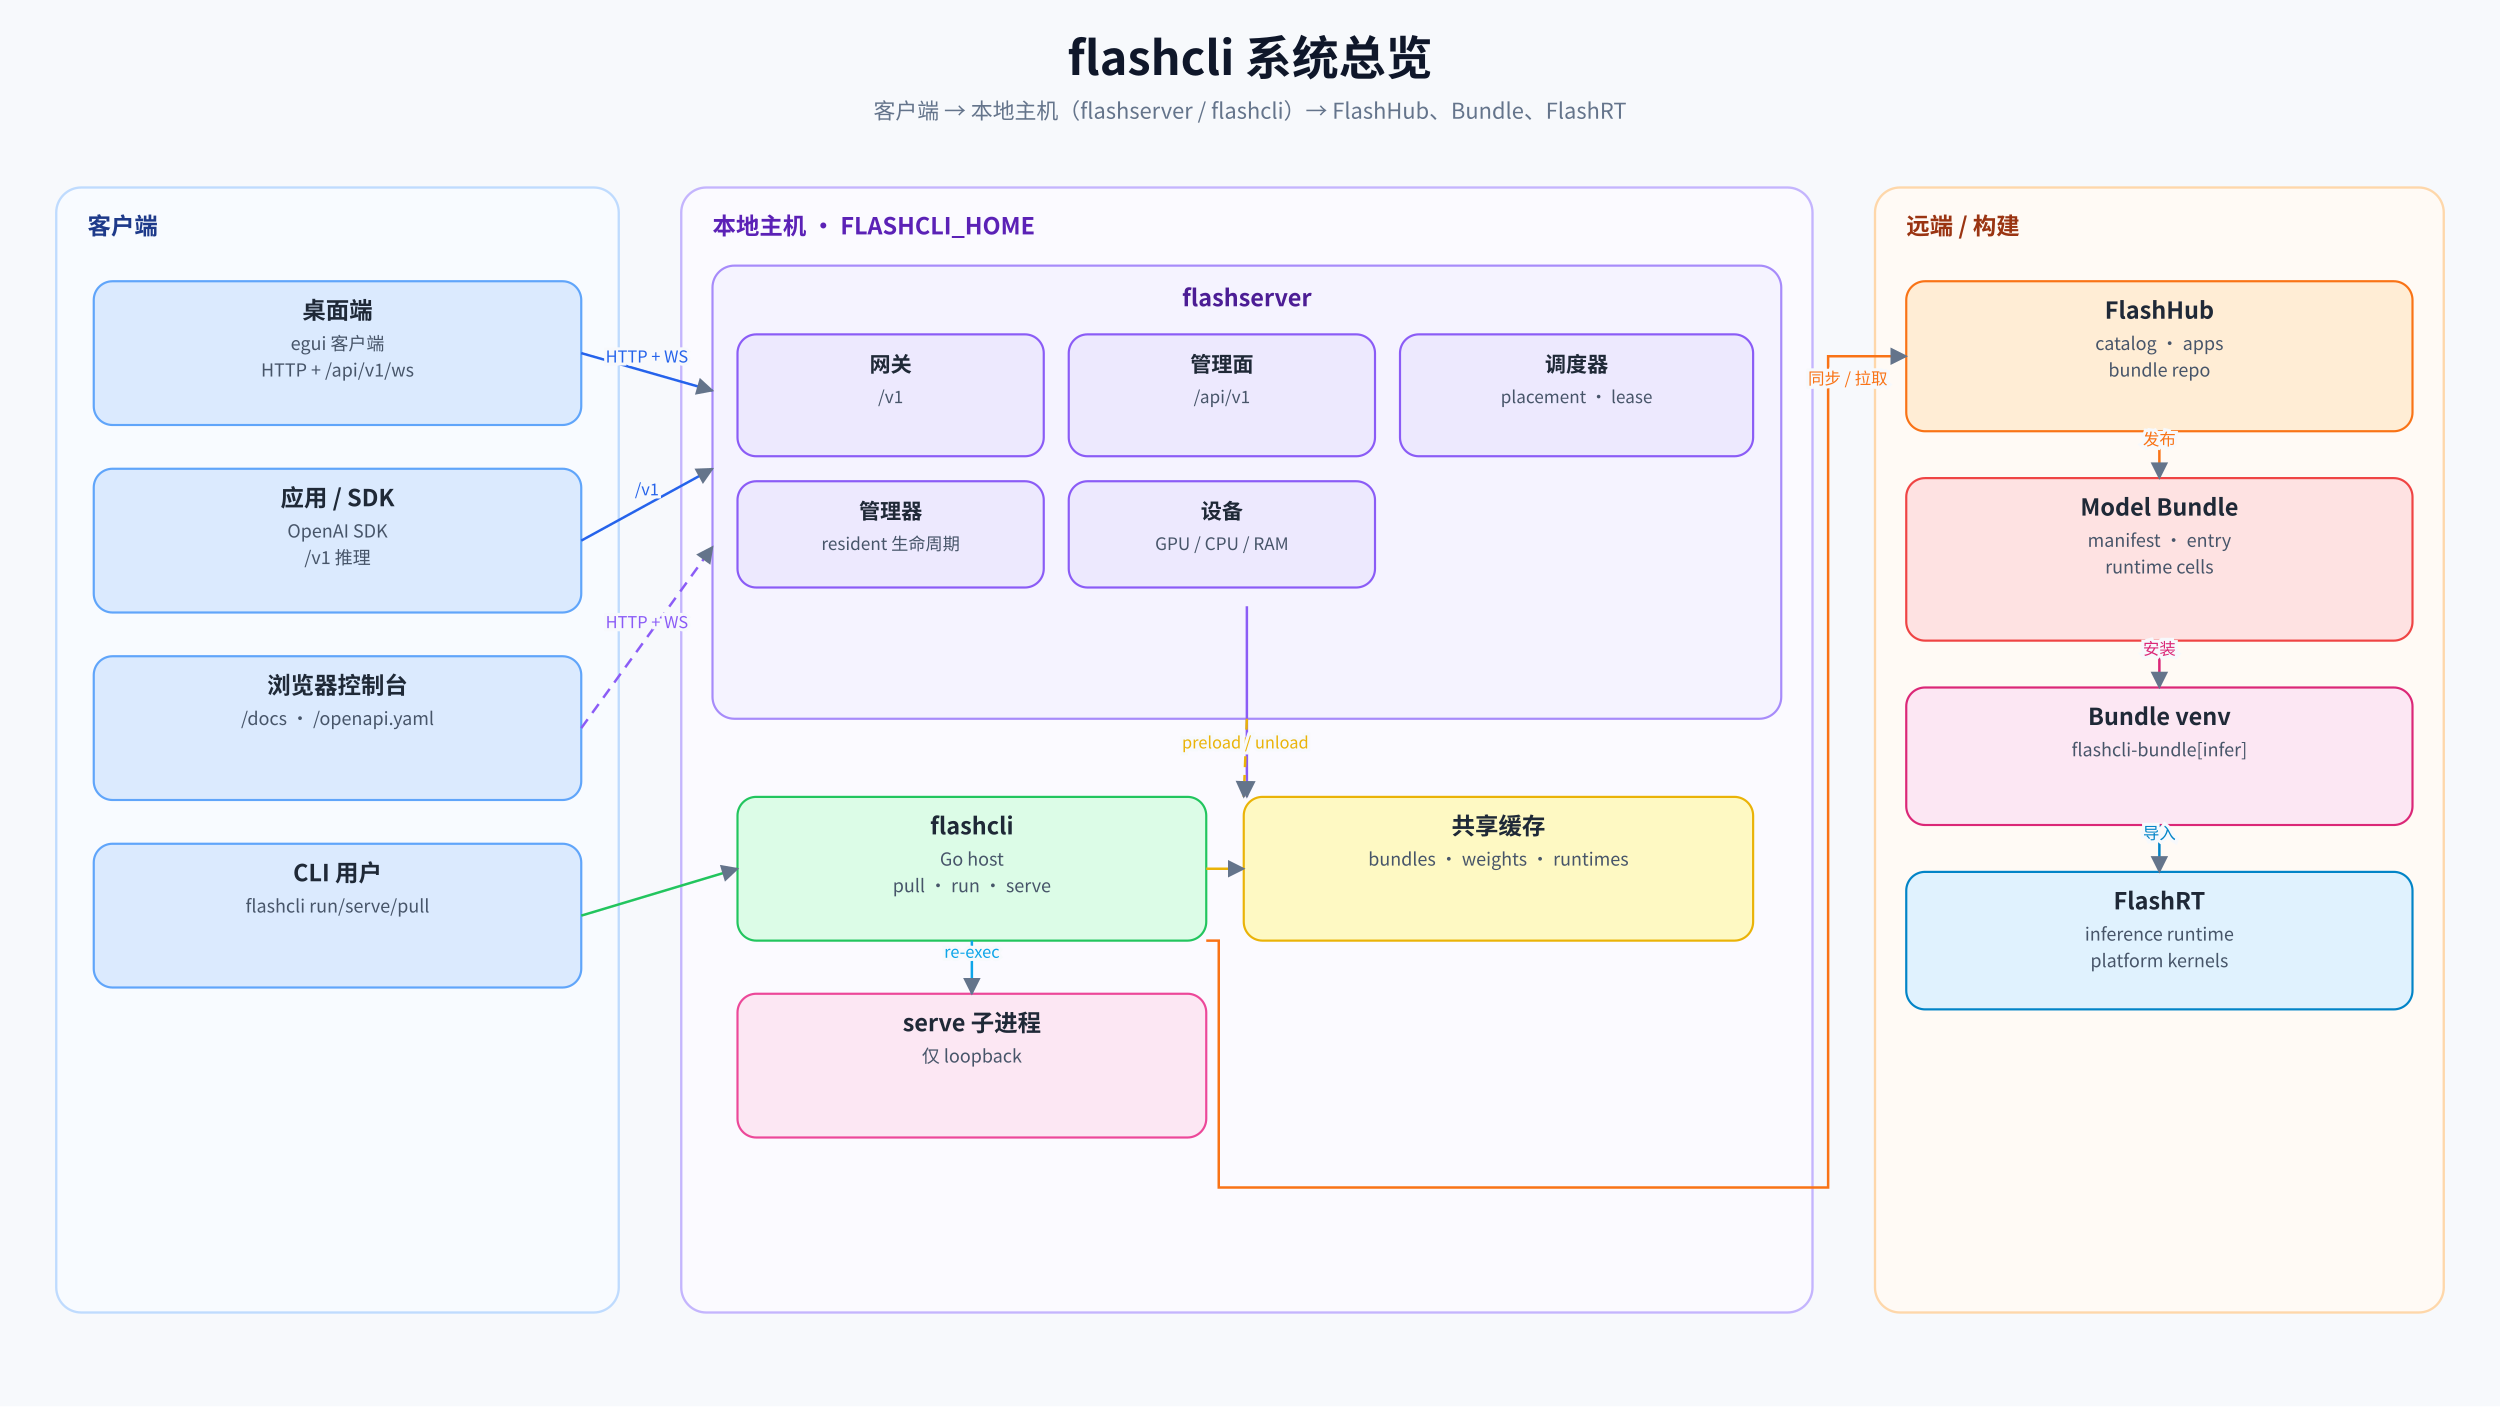
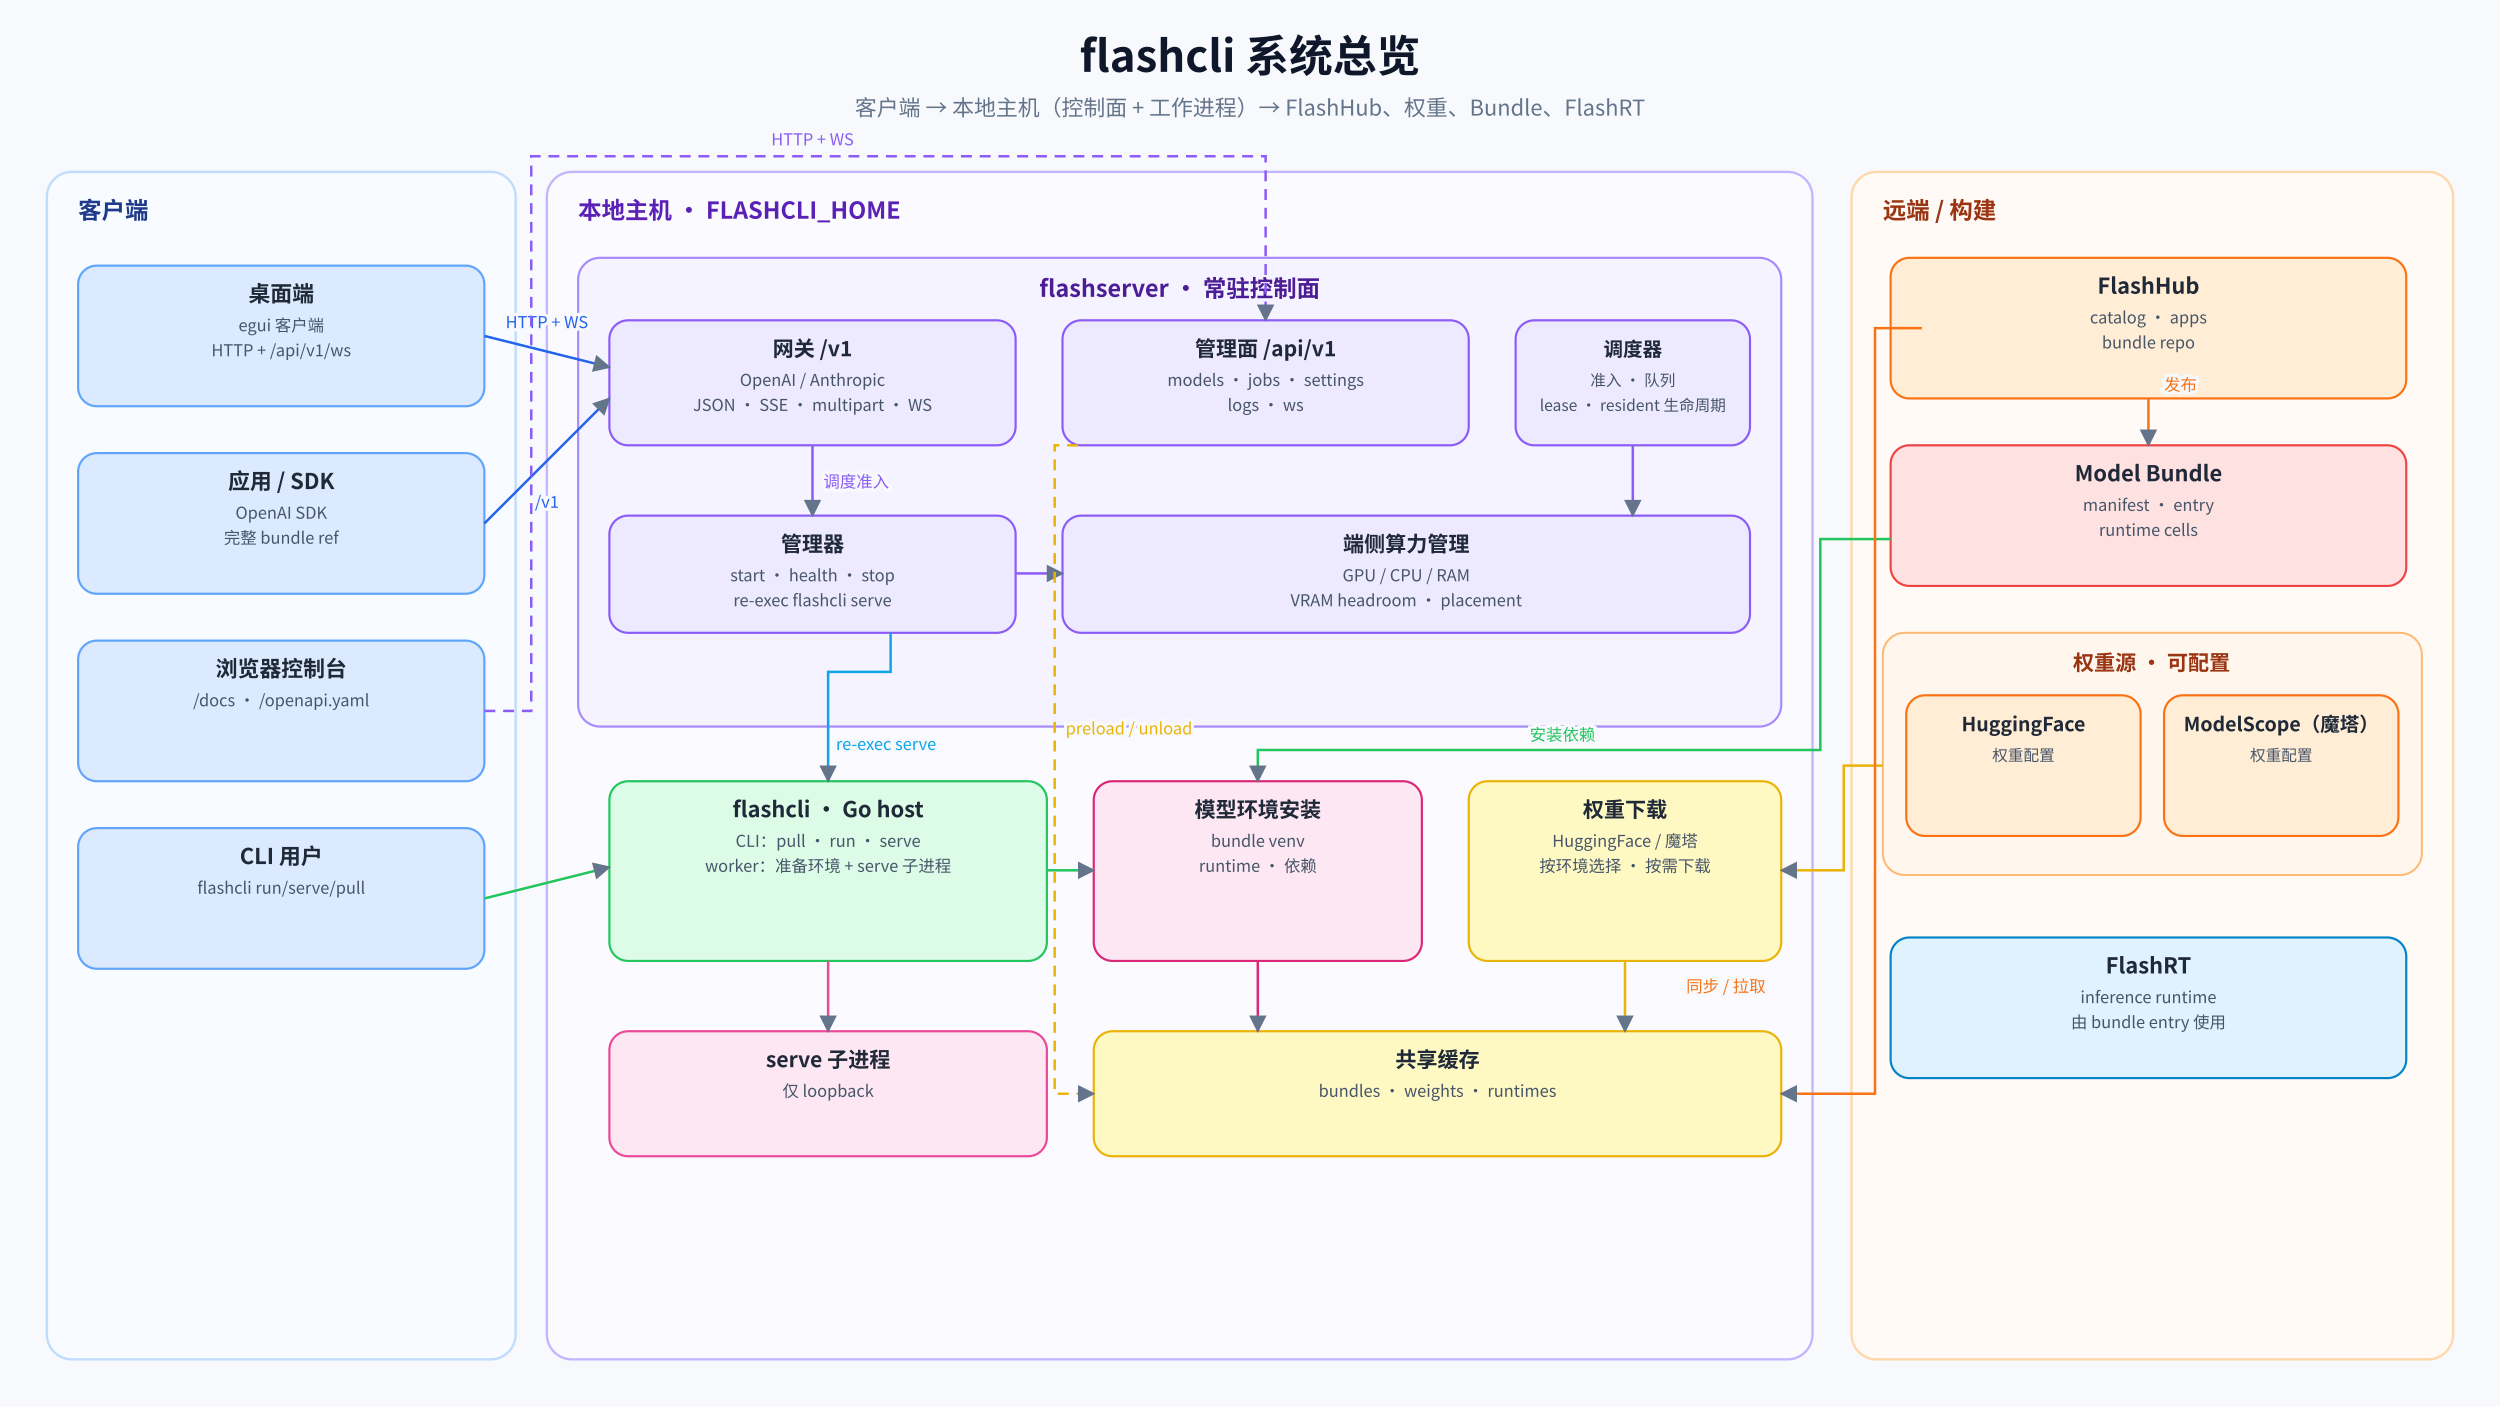
<svg xmlns="http://www.w3.org/2000/svg" width="1600" height="900" viewBox="0 0 1600 900">
  <defs>
    <marker id="arrow" viewBox="0 0 10 10" refX="9" refY="5" markerWidth="7" markerHeight="7" orient="auto-start-reverse">
      <path d="M 0 0 L 10 5 L 0 10 z" fill="#64748b" />
    </marker>
  </defs>
  <rect width="1600" height="900" fill="#f7f9fc" />
-   <text x="800.0" y="48" text-anchor="middle" font-family="Noto Sans CJK SC, Microsoft YaHei, sans-serif" font-size="30" font-weight="700" fill="#0f172a">flashcli 系统总览</text>
-   <text x="800.0" y="76" text-anchor="middle" font-family="Noto Sans CJK SC, Microsoft YaHei, sans-serif" font-size="14" fill="#64748b">客户端 → 本地主机（flashserver / flashcli）→ FlashHub、Bundle、FlashRT</text>
-   <rect x="36" y="120" width="360" height="720" rx="16" fill="#f8fbff" stroke="#bfdbfe" stroke-width="1.5" />
-   <text x="56" y="150" font-family="Noto Sans CJK SC, Microsoft YaHei, sans-serif" font-size="15" font-weight="700" fill="#1e3a8a">客户端</text>
-   <rect x="436" y="120" width="724" height="720" rx="16" fill="#fbfaff" stroke="#c4b5fd" stroke-width="1.5" />
-   <text x="456" y="150" font-family="Noto Sans CJK SC, Microsoft YaHei, sans-serif" font-size="15" font-weight="700" fill="#5b21b6">本地主机 · FLASHCLI_HOME</text>
-   <rect x="1200" y="120" width="364" height="720" rx="16" fill="#fffaf5" stroke="#fed7aa" stroke-width="1.5" />
-   <text x="1220" y="150" font-family="Noto Sans CJK SC, Microsoft YaHei, sans-serif" font-size="15" font-weight="700" fill="#9a3412">远端 / 构建</text>
-   <rect x="60" y="180" width="312" height="92" rx="12" ry="12" fill="#dbeafe" stroke="#60a5fa" stroke-width="1.4" />
-   <text x="216.0" y="204" text-anchor="middle" font-family="Noto Sans CJK SC, Microsoft YaHei, sans-serif" font-size="15" font-weight="700" fill="#1f2937">桌面端</text>
-   <text x="216.0" y="224" text-anchor="middle" font-family="Noto Sans CJK SC, Microsoft YaHei, sans-serif" font-size="11.5" fill="#475569">egui 客户端</text>
-   <text x="216.0" y="241" text-anchor="middle" font-family="Noto Sans CJK SC, Microsoft YaHei, sans-serif" font-size="11.5" fill="#475569">HTTP + /api/v1/ws</text>
-   <rect x="60" y="300" width="312" height="92" rx="12" ry="12" fill="#dbeafe" stroke="#60a5fa" stroke-width="1.4" />
-   <text x="216.0" y="324" text-anchor="middle" font-family="Noto Sans CJK SC, Microsoft YaHei, sans-serif" font-size="15" font-weight="700" fill="#1f2937">应用 / SDK</text>
-   <text x="216.0" y="344" text-anchor="middle" font-family="Noto Sans CJK SC, Microsoft YaHei, sans-serif" font-size="11.5" fill="#475569">OpenAI SDK</text>
-   <text x="216.0" y="361" text-anchor="middle" font-family="Noto Sans CJK SC, Microsoft YaHei, sans-serif" font-size="11.5" fill="#475569">/v1 推理</text>
-   <rect x="60" y="420" width="312" height="92" rx="12" ry="12" fill="#dbeafe" stroke="#60a5fa" stroke-width="1.4" />
-   <text x="216.0" y="444" text-anchor="middle" font-family="Noto Sans CJK SC, Microsoft YaHei, sans-serif" font-size="15" font-weight="700" fill="#1f2937">浏览器控制台</text>
-   <text x="216.0" y="464" text-anchor="middle" font-family="Noto Sans CJK SC, Microsoft YaHei, sans-serif" font-size="11.5" fill="#475569">/docs · /openapi.yaml</text>
-   <rect x="60" y="540" width="312" height="92" rx="12" ry="12" fill="#dbeafe" stroke="#60a5fa" stroke-width="1.4" />
-   <text x="216.0" y="564" text-anchor="middle" font-family="Noto Sans CJK SC, Microsoft YaHei, sans-serif" font-size="15" font-weight="700" fill="#1f2937">CLI 用户</text>
-   <text x="216.0" y="584" text-anchor="middle" font-family="Noto Sans CJK SC, Microsoft YaHei, sans-serif" font-size="11.5" fill="#475569">flashcli run/serve/pull</text>
-   <rect x="456" y="170" width="684" height="290" rx="14" fill="#f5f3ff" stroke="#a78bfa" stroke-width="1.4" />
-   <text x="798" y="196" text-anchor="middle" font-family="Noto Sans CJK SC, Microsoft YaHei, sans-serif" font-size="15" font-weight="700" fill="#4c1d95">flashserver</text>
-   <rect x="472" y="214" width="196" height="78" rx="12" ry="12" fill="#ede9fe" stroke="#8b5cf6" stroke-width="1.4" />
-   <text x="570.0" y="238" text-anchor="middle" font-family="Noto Sans CJK SC, Microsoft YaHei, sans-serif" font-size="13.5" font-weight="700" fill="#1f2937">网关</text>
-   <text x="570.0" y="258" text-anchor="middle" font-family="Noto Sans CJK SC, Microsoft YaHei, sans-serif" font-size="11" fill="#475569">/v1</text>
-   <rect x="684" y="214" width="196" height="78" rx="12" ry="12" fill="#ede9fe" stroke="#8b5cf6" stroke-width="1.4" />
-   <text x="782.0" y="238" text-anchor="middle" font-family="Noto Sans CJK SC, Microsoft YaHei, sans-serif" font-size="13.5" font-weight="700" fill="#1f2937">管理面</text>
-   <text x="782.0" y="258" text-anchor="middle" font-family="Noto Sans CJK SC, Microsoft YaHei, sans-serif" font-size="11" fill="#475569">/api/v1</text>
-   <rect x="896" y="214" width="226" height="78" rx="12" ry="12" fill="#ede9fe" stroke="#8b5cf6" stroke-width="1.4" />
-   <text x="1009.0" y="238" text-anchor="middle" font-family="Noto Sans CJK SC, Microsoft YaHei, sans-serif" font-size="13.5" font-weight="700" fill="#1f2937">调度器</text>
-   <text x="1009.0" y="258" text-anchor="middle" font-family="Noto Sans CJK SC, Microsoft YaHei, sans-serif" font-size="11" fill="#475569">placement · lease</text>
-   <rect x="472" y="308" width="196" height="68" rx="12" ry="12" fill="#ede9fe" stroke="#8b5cf6" stroke-width="1.4" />
-   <text x="570.0" y="332" text-anchor="middle" font-family="Noto Sans CJK SC, Microsoft YaHei, sans-serif" font-size="13.5" font-weight="700" fill="#1f2937">管理器</text>
-   <text x="570.0" y="352" text-anchor="middle" font-family="Noto Sans CJK SC, Microsoft YaHei, sans-serif" font-size="11" fill="#475569">resident 生命周期</text>
-   <rect x="684" y="308" width="196" height="68" rx="12" ry="12" fill="#ede9fe" stroke="#8b5cf6" stroke-width="1.4" />
-   <text x="782.0" y="332" text-anchor="middle" font-family="Noto Sans CJK SC, Microsoft YaHei, sans-serif" font-size="13.5" font-weight="700" fill="#1f2937">设备</text>
-   <text x="782.0" y="352" text-anchor="middle" font-family="Noto Sans CJK SC, Microsoft YaHei, sans-serif" font-size="11" fill="#475569">GPU / CPU / RAM</text>
-   <rect x="472" y="510" width="300" height="92" rx="12" ry="12" fill="#dcfce7" stroke="#22c55e" stroke-width="1.4" />
-   <text x="622.0" y="534" text-anchor="middle" font-family="Noto Sans CJK SC, Microsoft YaHei, sans-serif" font-size="15" font-weight="700" fill="#1f2937">flashcli</text>
-   <text x="622.0" y="554" text-anchor="middle" font-family="Noto Sans CJK SC, Microsoft YaHei, sans-serif" font-size="11.5" fill="#475569">Go host</text>
-   <text x="622.0" y="571" text-anchor="middle" font-family="Noto Sans CJK SC, Microsoft YaHei, sans-serif" font-size="11.5" fill="#475569">pull · run · serve</text>
-   <rect x="796" y="510" width="326" height="92" rx="12" ry="12" fill="#fef9c3" stroke="#eab308" stroke-width="1.4" />
-   <text x="959.0" y="534" text-anchor="middle" font-family="Noto Sans CJK SC, Microsoft YaHei, sans-serif" font-size="15" font-weight="700" fill="#1f2937">共享缓存</text>
-   <text x="959.0" y="554" text-anchor="middle" font-family="Noto Sans CJK SC, Microsoft YaHei, sans-serif" font-size="11.5" fill="#475569">bundles · weights · runtimes</text>
-   <rect x="472" y="636" width="300" height="92" rx="12" ry="12" fill="#fce7f3" stroke="#ec4899" stroke-width="1.4" />
-   <text x="622.0" y="660" text-anchor="middle" font-family="Noto Sans CJK SC, Microsoft YaHei, sans-serif" font-size="15" font-weight="700" fill="#1f2937">serve 子进程</text>
-   <text x="622.0" y="680" text-anchor="middle" font-family="Noto Sans CJK SC, Microsoft YaHei, sans-serif" font-size="11.5" fill="#475569">仅 loopback</text>
-   <rect x="1220" y="180" width="324" height="96" rx="12" ry="12" fill="#ffedd5" stroke="#f97316" stroke-width="1.4" />
-   <text x="1382.0" y="204" text-anchor="middle" font-family="Noto Sans CJK SC, Microsoft YaHei, sans-serif" font-size="15" font-weight="700" fill="#1f2937">FlashHub</text>
-   <text x="1382.0" y="224" text-anchor="middle" font-family="Noto Sans CJK SC, Microsoft YaHei, sans-serif" font-size="11.5" fill="#475569">catalog · apps</text>
-   <text x="1382.0" y="241" text-anchor="middle" font-family="Noto Sans CJK SC, Microsoft YaHei, sans-serif" font-size="11.5" fill="#475569">bundle repo</text>
-   <rect x="1220" y="306" width="324" height="104" rx="12" ry="12" fill="#fee2e2" stroke="#ef4444" stroke-width="1.4" />
-   <text x="1382.0" y="330" text-anchor="middle" font-family="Noto Sans CJK SC, Microsoft YaHei, sans-serif" font-size="15" font-weight="700" fill="#1f2937">Model Bundle</text>
-   <text x="1382.0" y="350" text-anchor="middle" font-family="Noto Sans CJK SC, Microsoft YaHei, sans-serif" font-size="11.5" fill="#475569">manifest · entry</text>
-   <text x="1382.0" y="367" text-anchor="middle" font-family="Noto Sans CJK SC, Microsoft YaHei, sans-serif" font-size="11.5" fill="#475569">runtime cells</text>
-   <rect x="1220" y="440" width="324" height="88" rx="12" ry="12" fill="#fce7f3" stroke="#db2777" stroke-width="1.4" />
-   <text x="1382.0" y="464" text-anchor="middle" font-family="Noto Sans CJK SC, Microsoft YaHei, sans-serif" font-size="15" font-weight="700" fill="#1f2937">Bundle venv</text>
-   <text x="1382.0" y="484" text-anchor="middle" font-family="Noto Sans CJK SC, Microsoft YaHei, sans-serif" font-size="11.5" fill="#475569">flashcli-bundle[infer]</text>
-   <rect x="1220" y="558" width="324" height="88" rx="12" ry="12" fill="#e0f2fe" stroke="#0284c7" stroke-width="1.4" />
-   <text x="1382.0" y="582" text-anchor="middle" font-family="Noto Sans CJK SC, Microsoft YaHei, sans-serif" font-size="15" font-weight="700" fill="#1f2937">FlashRT</text>
-   <text x="1382.0" y="602" text-anchor="middle" font-family="Noto Sans CJK SC, Microsoft YaHei, sans-serif" font-size="11.5" fill="#475569">inference runtime</text>
-   <text x="1382.0" y="619" text-anchor="middle" font-family="Noto Sans CJK SC, Microsoft YaHei, sans-serif" font-size="11.5" fill="#475569">platform kernels</text>
-   <line x1="372" y1="226" x2="456" y2="250" stroke="#2563eb" stroke-width="1.6" marker-end="url(#arrow)" />
-   <text x="414.0" y="232.0" text-anchor="middle" font-family="Noto Sans CJK SC, Microsoft YaHei, sans-serif" font-size="10.5" fill="#2563eb" stroke="#f7f9fc" stroke-width="4" paint-order="stroke">HTTP + WS</text>
-   <line x1="372" y1="346" x2="456" y2="300" stroke="#2563eb" stroke-width="1.6" marker-end="url(#arrow)" />
-   <text x="414.0" y="317.0" text-anchor="middle" font-family="Noto Sans CJK SC, Microsoft YaHei, sans-serif" font-size="10.5" fill="#2563eb" stroke="#f7f9fc" stroke-width="4" paint-order="stroke">/v1</text>
-   <line x1="372" y1="466" x2="456" y2="350" stroke="#8b5cf6" stroke-width="1.6" stroke-dasharray="7 5" marker-end="url(#arrow)" />
-   <text x="414.0" y="402.0" text-anchor="middle" font-family="Noto Sans CJK SC, Microsoft YaHei, sans-serif" font-size="10.5" fill="#8b5cf6" stroke="#f7f9fc" stroke-width="4" paint-order="stroke">HTTP + WS</text>
-   <line x1="372" y1="586" x2="472" y2="556" stroke="#22c55e" stroke-width="1.6" marker-end="url(#arrow)" />
-   <line x1="798" y1="388" x2="798" y2="510" stroke="#8b5cf6" stroke-width="1.6" marker-end="url(#arrow)" />
-   <line x1="622" y1="602" x2="622" y2="636" stroke="#0ea5e9" stroke-width="1.6" marker-end="url(#arrow)" />
-   <text x="622.0" y="613.0" text-anchor="middle" font-family="Noto Sans CJK SC, Microsoft YaHei, sans-serif" font-size="10.5" fill="#0ea5e9" stroke="#f7f9fc" stroke-width="4" paint-order="stroke">re-exec</text>
-   <line x1="772" y1="556" x2="796" y2="556" stroke="#eab308" stroke-width="1.6" marker-end="url(#arrow)" />
-   <line x1="798" y1="460" x2="796" y2="510" stroke="#eab308" stroke-width="1.6" stroke-dasharray="7 5" marker-end="url(#arrow)" />
-   <text x="797.0" y="479.0" text-anchor="middle" font-family="Noto Sans CJK SC, Microsoft YaHei, sans-serif" font-size="10.5" fill="#eab308" stroke="#f7f9fc" stroke-width="4" paint-order="stroke">preload / unload</text>
-   <path d="M 772,602 L 780,602 L 780,760 L 1170,760 L 1170,228 L 1220,228" fill="none" stroke="#f97316" stroke-width="1.6" marker-end="url(#arrow)" />
-   <text x="1208" y="246" text-anchor="end" font-family="Noto Sans CJK SC, Microsoft YaHei, sans-serif" font-size="10.5" fill="#f97316" stroke="#f7f9fc" stroke-width="4" paint-order="stroke">同步 / 拉取</text>
-   <line x1="1382" y1="276" x2="1382" y2="306" stroke="#f97316" stroke-width="1.6" marker-end="url(#arrow)" />
-   <text x="1382.0" y="285.0" text-anchor="middle" font-family="Noto Sans CJK SC, Microsoft YaHei, sans-serif" font-size="10.5" fill="#f97316" stroke="#f7f9fc" stroke-width="4" paint-order="stroke">发布</text>
-   <line x1="1382" y1="410" x2="1382" y2="440" stroke="#db2777" stroke-width="1.6" marker-end="url(#arrow)" />
-   <text x="1382.0" y="419.0" text-anchor="middle" font-family="Noto Sans CJK SC, Microsoft YaHei, sans-serif" font-size="10.5" fill="#db2777" stroke="#f7f9fc" stroke-width="4" paint-order="stroke">安装</text>
-   <line x1="1382" y1="528" x2="1382" y2="558" stroke="#0284c7" stroke-width="1.6" marker-end="url(#arrow)" />
-   <text x="1382.0" y="537.0" text-anchor="middle" font-family="Noto Sans CJK SC, Microsoft YaHei, sans-serif" font-size="10.5" fill="#0284c7" stroke="#f7f9fc" stroke-width="4" paint-order="stroke">导入</text>
+   <text x="800.0" y="46" text-anchor="middle" font-family="Noto Sans CJK SC, Microsoft YaHei, sans-serif" font-size="28" font-weight="700" fill="#0f172a">flashcli 系统总览</text>
+   <text x="800.0" y="74" text-anchor="middle" font-family="Noto Sans CJK SC, Microsoft YaHei, sans-serif" font-size="14" fill="#64748b">客户端 → 本地主机（控制面 + 工作进程）→ FlashHub、权重、Bundle、FlashRT</text>
+   <rect x="30" y="110" width="300" height="760" rx="16" fill="#f8fbff" stroke="#bfdbfe" stroke-width="1.5" />
+   <text x="50" y="140" font-family="Noto Sans CJK SC, Microsoft YaHei, sans-serif" font-size="15" font-weight="700" fill="#1e3a8a">客户端</text>
+   <rect x="350" y="110" width="810" height="760" rx="16" fill="#fbfaff" stroke="#c4b5fd" stroke-width="1.5" />
+   <text x="370" y="140" font-family="Noto Sans CJK SC, Microsoft YaHei, sans-serif" font-size="15" font-weight="700" fill="#5b21b6">本地主机 · FLASHCLI_HOME</text>
+   <rect x="1185" y="110" width="385" height="760" rx="16" fill="#fffaf5" stroke="#fed7aa" stroke-width="1.5" />
+   <text x="1205" y="140" font-family="Noto Sans CJK SC, Microsoft YaHei, sans-serif" font-size="15" font-weight="700" fill="#9a3412">远端 / 构建</text>
+   <rect x="50" y="170" width="260" height="90" rx="12" fill="#dbeafe" stroke="#60a5fa" stroke-width="1.4" />
+   <text x="180.0" y="193" text-anchor="middle" font-family="Noto Sans CJK SC, Microsoft YaHei, sans-serif" font-size="14" font-weight="700" fill="#1f2937">桌面端</text>
+   <text x="180.0" y="212" text-anchor="middle" font-family="Noto Sans CJK SC, Microsoft YaHei, sans-serif" font-size="10.5" fill="#475569">egui 客户端</text>
+   <text x="180.0" y="228" text-anchor="middle" font-family="Noto Sans CJK SC, Microsoft YaHei, sans-serif" font-size="10.5" fill="#475569">HTTP + /api/v1/ws</text>
+   <rect x="50" y="290" width="260" height="90" rx="12" fill="#dbeafe" stroke="#60a5fa" stroke-width="1.4" />
+   <text x="180.0" y="313" text-anchor="middle" font-family="Noto Sans CJK SC, Microsoft YaHei, sans-serif" font-size="14" font-weight="700" fill="#1f2937">应用 / SDK</text>
+   <text x="180.0" y="332" text-anchor="middle" font-family="Noto Sans CJK SC, Microsoft YaHei, sans-serif" font-size="10.5" fill="#475569">OpenAI SDK</text>
+   <text x="180.0" y="348" text-anchor="middle" font-family="Noto Sans CJK SC, Microsoft YaHei, sans-serif" font-size="10.5" fill="#475569">完整 bundle ref</text>
+   <rect x="50" y="410" width="260" height="90" rx="12" fill="#dbeafe" stroke="#60a5fa" stroke-width="1.4" />
+   <text x="180.0" y="433" text-anchor="middle" font-family="Noto Sans CJK SC, Microsoft YaHei, sans-serif" font-size="14" font-weight="700" fill="#1f2937">浏览器控制台</text>
+   <text x="180.0" y="452" text-anchor="middle" font-family="Noto Sans CJK SC, Microsoft YaHei, sans-serif" font-size="10.5" fill="#475569">/docs · /openapi.yaml</text>
+   <rect x="50" y="530" width="260" height="90" rx="12" fill="#dbeafe" stroke="#60a5fa" stroke-width="1.4" />
+   <text x="180.0" y="553" text-anchor="middle" font-family="Noto Sans CJK SC, Microsoft YaHei, sans-serif" font-size="14" font-weight="700" fill="#1f2937">CLI 用户</text>
+   <text x="180.0" y="572" text-anchor="middle" font-family="Noto Sans CJK SC, Microsoft YaHei, sans-serif" font-size="10.5" fill="#475569">flashcli run/serve/pull</text>
+   <rect x="370" y="165" width="770" height="300" rx="14" fill="#f5f3ff" stroke="#a78bfa" stroke-width="1.4" />
+   <text x="755" y="190" text-anchor="middle" font-family="Noto Sans CJK SC, Microsoft YaHei, sans-serif" font-size="15" font-weight="700" fill="#4c1d95">flashserver · 常驻控制面</text>
+   <rect x="390" y="205" width="260" height="80" rx="12" fill="#ede9fe" stroke="#8b5cf6" stroke-width="1.4" />
+   <text x="520.0" y="228" text-anchor="middle" font-family="Noto Sans CJK SC, Microsoft YaHei, sans-serif" font-size="13.5" font-weight="700" fill="#1f2937">网关 /v1</text>
+   <text x="520.0" y="247" text-anchor="middle" font-family="Noto Sans CJK SC, Microsoft YaHei, sans-serif" font-size="10.5" fill="#475569">OpenAI / Anthropic</text>
+   <text x="520.0" y="263" text-anchor="middle" font-family="Noto Sans CJK SC, Microsoft YaHei, sans-serif" font-size="10.5" fill="#475569">JSON · SSE · multipart · WS</text>
+   <rect x="680" y="205" width="260" height="80" rx="12" fill="#ede9fe" stroke="#8b5cf6" stroke-width="1.4" />
+   <text x="810.0" y="228" text-anchor="middle" font-family="Noto Sans CJK SC, Microsoft YaHei, sans-serif" font-size="13.5" font-weight="700" fill="#1f2937">管理面 /api/v1</text>
+   <text x="810.0" y="247" text-anchor="middle" font-family="Noto Sans CJK SC, Microsoft YaHei, sans-serif" font-size="10.5" fill="#475569">models · jobs · settings</text>
+   <text x="810.0" y="263" text-anchor="middle" font-family="Noto Sans CJK SC, Microsoft YaHei, sans-serif" font-size="10.5" fill="#475569">logs · ws</text>
+   <rect x="970" y="205" width="150" height="80" rx="12" fill="#ede9fe" stroke="#8b5cf6" stroke-width="1.4" />
+   <text x="1045.0" y="228" text-anchor="middle" font-family="Noto Sans CJK SC, Microsoft YaHei, sans-serif" font-size="12.5" font-weight="700" fill="#1f2937">调度器</text>
+   <text x="1045.0" y="247" text-anchor="middle" font-family="Noto Sans CJK SC, Microsoft YaHei, sans-serif" font-size="10" fill="#475569">准入 · 队列</text>
+   <text x="1045.0" y="263" text-anchor="middle" font-family="Noto Sans CJK SC, Microsoft YaHei, sans-serif" font-size="10" fill="#475569">lease · resident 生命周期</text>
+   <rect x="390" y="330" width="260" height="75" rx="12" fill="#ede9fe" stroke="#8b5cf6" stroke-width="1.4" />
+   <text x="520.0" y="353" text-anchor="middle" font-family="Noto Sans CJK SC, Microsoft YaHei, sans-serif" font-size="13.5" font-weight="700" fill="#1f2937">管理器</text>
+   <text x="520.0" y="372" text-anchor="middle" font-family="Noto Sans CJK SC, Microsoft YaHei, sans-serif" font-size="10.5" fill="#475569">start · health · stop</text>
+   <text x="520.0" y="388" text-anchor="middle" font-family="Noto Sans CJK SC, Microsoft YaHei, sans-serif" font-size="10.5" fill="#475569">re-exec flashcli serve</text>
+   <rect x="680" y="330" width="440" height="75" rx="12" fill="#ede9fe" stroke="#8b5cf6" stroke-width="1.4" />
+   <text x="900.0" y="353" text-anchor="middle" font-family="Noto Sans CJK SC, Microsoft YaHei, sans-serif" font-size="13.5" font-weight="700" fill="#1f2937">端侧算力管理</text>
+   <text x="900.0" y="372" text-anchor="middle" font-family="Noto Sans CJK SC, Microsoft YaHei, sans-serif" font-size="10.5" fill="#475569">GPU / CPU / RAM</text>
+   <text x="900.0" y="388" text-anchor="middle" font-family="Noto Sans CJK SC, Microsoft YaHei, sans-serif" font-size="10.5" fill="#475569">VRAM headroom · placement</text>
+   <rect x="390" y="500" width="280" height="115" rx="12" fill="#dcfce7" stroke="#22c55e" stroke-width="1.4" />
+   <text x="530.0" y="523" text-anchor="middle" font-family="Noto Sans CJK SC, Microsoft YaHei, sans-serif" font-size="14" font-weight="700" fill="#1f2937">flashcli · Go host</text>
+   <text x="530.0" y="542" text-anchor="middle" font-family="Noto Sans CJK SC, Microsoft YaHei, sans-serif" font-size="10.5" fill="#475569">CLI：pull · run · serve</text>
+   <text x="530.0" y="558" text-anchor="middle" font-family="Noto Sans CJK SC, Microsoft YaHei, sans-serif" font-size="10.5" fill="#475569">worker：准备环境 + serve 子进程</text>
+   <rect x="700" y="500" width="210" height="115" rx="12" fill="#fce7f3" stroke="#db2777" stroke-width="1.4" />
+   <text x="805.0" y="523" text-anchor="middle" font-family="Noto Sans CJK SC, Microsoft YaHei, sans-serif" font-size="13.5" font-weight="700" fill="#1f2937">模型环境安装</text>
+   <text x="805.0" y="542" text-anchor="middle" font-family="Noto Sans CJK SC, Microsoft YaHei, sans-serif" font-size="10.5" fill="#475569">bundle venv</text>
+   <text x="805.0" y="558" text-anchor="middle" font-family="Noto Sans CJK SC, Microsoft YaHei, sans-serif" font-size="10.5" fill="#475569">runtime · 依赖</text>
+   <rect x="940" y="500" width="200" height="115" rx="12" fill="#fef9c3" stroke="#eab308" stroke-width="1.4" />
+   <text x="1040.0" y="523" text-anchor="middle" font-family="Noto Sans CJK SC, Microsoft YaHei, sans-serif" font-size="13.5" font-weight="700" fill="#1f2937">权重下载</text>
+   <text x="1040.0" y="542" text-anchor="middle" font-family="Noto Sans CJK SC, Microsoft YaHei, sans-serif" font-size="10.5" fill="#475569">HuggingFace / 魔塔</text>
+   <text x="1040.0" y="558" text-anchor="middle" font-family="Noto Sans CJK SC, Microsoft YaHei, sans-serif" font-size="10.5" fill="#475569">按环境选择 · 按需下载</text>
+   <rect x="390" y="660" width="280" height="80" rx="12" fill="#fce7f3" stroke="#ec4899" stroke-width="1.4" />
+   <text x="530.0" y="683" text-anchor="middle" font-family="Noto Sans CJK SC, Microsoft YaHei, sans-serif" font-size="13.5" font-weight="700" fill="#1f2937">serve 子进程</text>
+   <text x="530.0" y="702" text-anchor="middle" font-family="Noto Sans CJK SC, Microsoft YaHei, sans-serif" font-size="10.5" fill="#475569">仅 loopback</text>
+   <rect x="700" y="660" width="440" height="80" rx="12" fill="#fef9c3" stroke="#eab308" stroke-width="1.4" />
+   <text x="920.0" y="683" text-anchor="middle" font-family="Noto Sans CJK SC, Microsoft YaHei, sans-serif" font-size="13.5" font-weight="700" fill="#1f2937">共享缓存</text>
+   <text x="920.0" y="702" text-anchor="middle" font-family="Noto Sans CJK SC, Microsoft YaHei, sans-serif" font-size="10.5" fill="#475569">bundles · weights · runtimes</text>
+   <rect x="1210" y="165" width="330" height="90" rx="12" fill="#ffedd5" stroke="#f97316" stroke-width="1.4" />
+   <text x="1375.0" y="188" text-anchor="middle" font-family="Noto Sans CJK SC, Microsoft YaHei, sans-serif" font-size="14" font-weight="700" fill="#1f2937">FlashHub</text>
+   <text x="1375.0" y="207" text-anchor="middle" font-family="Noto Sans CJK SC, Microsoft YaHei, sans-serif" font-size="10.5" fill="#475569">catalog · apps</text>
+   <text x="1375.0" y="223" text-anchor="middle" font-family="Noto Sans CJK SC, Microsoft YaHei, sans-serif" font-size="10.5" fill="#475569">bundle repo</text>
+   <rect x="1210" y="285" width="330" height="90" rx="12" fill="#fee2e2" stroke="#ef4444" stroke-width="1.4" />
+   <text x="1375.0" y="308" text-anchor="middle" font-family="Noto Sans CJK SC, Microsoft YaHei, sans-serif" font-size="14" font-weight="700" fill="#1f2937">Model Bundle</text>
+   <text x="1375.0" y="327" text-anchor="middle" font-family="Noto Sans CJK SC, Microsoft YaHei, sans-serif" font-size="10.5" fill="#475569">manifest · entry</text>
+   <text x="1375.0" y="343" text-anchor="middle" font-family="Noto Sans CJK SC, Microsoft YaHei, sans-serif" font-size="10.5" fill="#475569">runtime cells</text>
+   <rect x="1205" y="405" width="345" height="155" rx="14" fill="#fff7ed" stroke="#fdba74" stroke-width="1.3" />
+   <text x="1377" y="429" text-anchor="middle" font-family="Noto Sans CJK SC, Microsoft YaHei, sans-serif" font-size="13.5" font-weight="700" fill="#9a3412">权重源 · 可配置</text>
+   <rect x="1220" y="445" width="150" height="90" rx="12" fill="#ffedd5" stroke="#f97316" stroke-width="1.4" />
+   <text x="1295.0" y="468" text-anchor="middle" font-family="Noto Sans CJK SC, Microsoft YaHei, sans-serif" font-size="12.5" font-weight="700" fill="#1f2937">HuggingFace</text>
+   <text x="1295.0" y="487" text-anchor="middle" font-family="Noto Sans CJK SC, Microsoft YaHei, sans-serif" font-size="10" fill="#475569">权重配置</text>
+   <rect x="1385" y="445" width="150" height="90" rx="12" fill="#ffedd5" stroke="#f97316" stroke-width="1.4" />
+   <text x="1460.0" y="468" text-anchor="middle" font-family="Noto Sans CJK SC, Microsoft YaHei, sans-serif" font-size="12.5" font-weight="700" fill="#1f2937">ModelScope（魔塔）</text>
+   <text x="1460.0" y="487" text-anchor="middle" font-family="Noto Sans CJK SC, Microsoft YaHei, sans-serif" font-size="10" fill="#475569">权重配置</text>
+   <rect x="1210" y="600" width="330" height="90" rx="12" fill="#e0f2fe" stroke="#0284c7" stroke-width="1.4" />
+   <text x="1375.0" y="623" text-anchor="middle" font-family="Noto Sans CJK SC, Microsoft YaHei, sans-serif" font-size="14" font-weight="700" fill="#1f2937">FlashRT</text>
+   <text x="1375.0" y="642" text-anchor="middle" font-family="Noto Sans CJK SC, Microsoft YaHei, sans-serif" font-size="10.5" fill="#475569">inference runtime</text>
+   <text x="1375.0" y="658" text-anchor="middle" font-family="Noto Sans CJK SC, Microsoft YaHei, sans-serif" font-size="10.5" fill="#475569">由 bundle entry 使用</text>
+   <path d="M 310,215 L 390,235" fill="none" stroke="#2563eb" stroke-width="1.6" marker-end="url(#arrow)" />
+   <text x="350" y="210" text-anchor="middle" font-family="Noto Sans CJK SC, Microsoft YaHei, sans-serif" font-size="10.5" fill="#2563eb" stroke="#f7f9fc" stroke-width="4" paint-order="stroke">HTTP + WS</text>
+   <path d="M 310,335 L 390,255" fill="none" stroke="#2563eb" stroke-width="1.6" marker-end="url(#arrow)" />
+   <text x="350" y="325" text-anchor="middle" font-family="Noto Sans CJK SC, Microsoft YaHei, sans-serif" font-size="10.5" fill="#2563eb" stroke="#f7f9fc" stroke-width="4" paint-order="stroke">/v1</text>
+   <path d="M 310,455 L 340,455 L 340,100 L 810,100 L 810,205" fill="none" stroke="#8b5cf6" stroke-width="1.6" stroke-dasharray="7 5" marker-end="url(#arrow)" />
+   <text x="520" y="93" text-anchor="middle" font-family="Noto Sans CJK SC, Microsoft YaHei, sans-serif" font-size="10.5" fill="#8b5cf6" stroke="#f7f9fc" stroke-width="4" paint-order="stroke">HTTP + WS</text>
+   <path d="M 310,575 L 390,555" fill="none" stroke="#22c55e" stroke-width="1.6" marker-end="url(#arrow)" />
+   <path d="M 520,285 L 520,330" fill="none" stroke="#8b5cf6" stroke-width="1.6" marker-end="url(#arrow)" />
+   <text x="527" y="312" text-anchor="start" font-family="Noto Sans CJK SC, Microsoft YaHei, sans-serif" font-size="10.5" fill="#8b5cf6" stroke="#f7f9fc" stroke-width="4" paint-order="stroke">调度准入</text>
+   <path d="M 650,367 L 680,367" fill="none" stroke="#8b5cf6" stroke-width="1.6" marker-end="url(#arrow)" />
+   <path d="M 1045,285 L 1045,330" fill="none" stroke="#8b5cf6" stroke-width="1.6" marker-end="url(#arrow)" />
+   <path d="M 570,405 L 570,430 L 530,430 L 530,500" fill="none" stroke="#0ea5e9" stroke-width="1.6" marker-end="url(#arrow)" />
+   <text x="535" y="480" text-anchor="start" font-family="Noto Sans CJK SC, Microsoft YaHei, sans-serif" font-size="10.5" fill="#0ea5e9" stroke="#f7f9fc" stroke-width="4" paint-order="stroke">re-exec serve</text>
+   <path d="M 670,557 L 700,557" fill="none" stroke="#22c55e" stroke-width="1.6" marker-end="url(#arrow)" />
+   <path d="M 530,615 L 530,660" fill="none" stroke="#ec4899" stroke-width="1.6" marker-end="url(#arrow)" />
+   <path d="M 805,615 L 805,660" fill="none" stroke="#db2777" stroke-width="1.6" marker-end="url(#arrow)" />
+   <path d="M 1040,615 L 1040,660" fill="none" stroke="#eab308" stroke-width="1.6" marker-end="url(#arrow)" />
+   <path d="M 690,285 L 675,285 L 675,700 L 700,700" fill="none" stroke="#eab308" stroke-width="1.6" stroke-dasharray="7 5" marker-end="url(#arrow)" />
+   <text x="682" y="470" text-anchor="start" font-family="Noto Sans CJK SC, Microsoft YaHei, sans-serif" font-size="10.5" fill="#eab308" stroke="#f7f9fc" stroke-width="4" paint-order="stroke">preload / unload</text>
+   <path d="M 1375,255 L 1375,285" fill="none" stroke="#f97316" stroke-width="1.6" marker-end="url(#arrow)" />
+   <text x="1385" y="250" text-anchor="start" font-family="Noto Sans CJK SC, Microsoft YaHei, sans-serif" font-size="10.5" fill="#f97316" stroke="#f7f9fc" stroke-width="4" paint-order="stroke">发布</text>
+   <path d="M 1210,345 L 1165,345 L 1165,480 L 805,480 L 805,500" fill="none" stroke="#22c55e" stroke-width="1.6" marker-end="url(#arrow)" />
+   <text x="1000" y="474" text-anchor="middle" font-family="Noto Sans CJK SC, Microsoft YaHei, sans-serif" font-size="10.5" fill="#22c55e" stroke="#f7f9fc" stroke-width="4" paint-order="stroke">安装依赖</text>
+   <path d="M 1205,490 L 1180,490 L 1180,557 L 1140,557" fill="none" stroke="#eab308" stroke-width="1.6" marker-end="url(#arrow)" />
+   <path d="M 1230,210 L 1200,210 L 1200,700 L 1140,700" fill="none" stroke="#f97316" stroke-width="1.6" marker-end="url(#arrow)" />
+   <text x="1130" y="635" text-anchor="end" font-family="Noto Sans CJK SC, Microsoft YaHei, sans-serif" font-size="10.5" fill="#f97316" stroke="#f7f9fc" stroke-width="4" paint-order="stroke">同步 / 拉取</text>
</svg>
